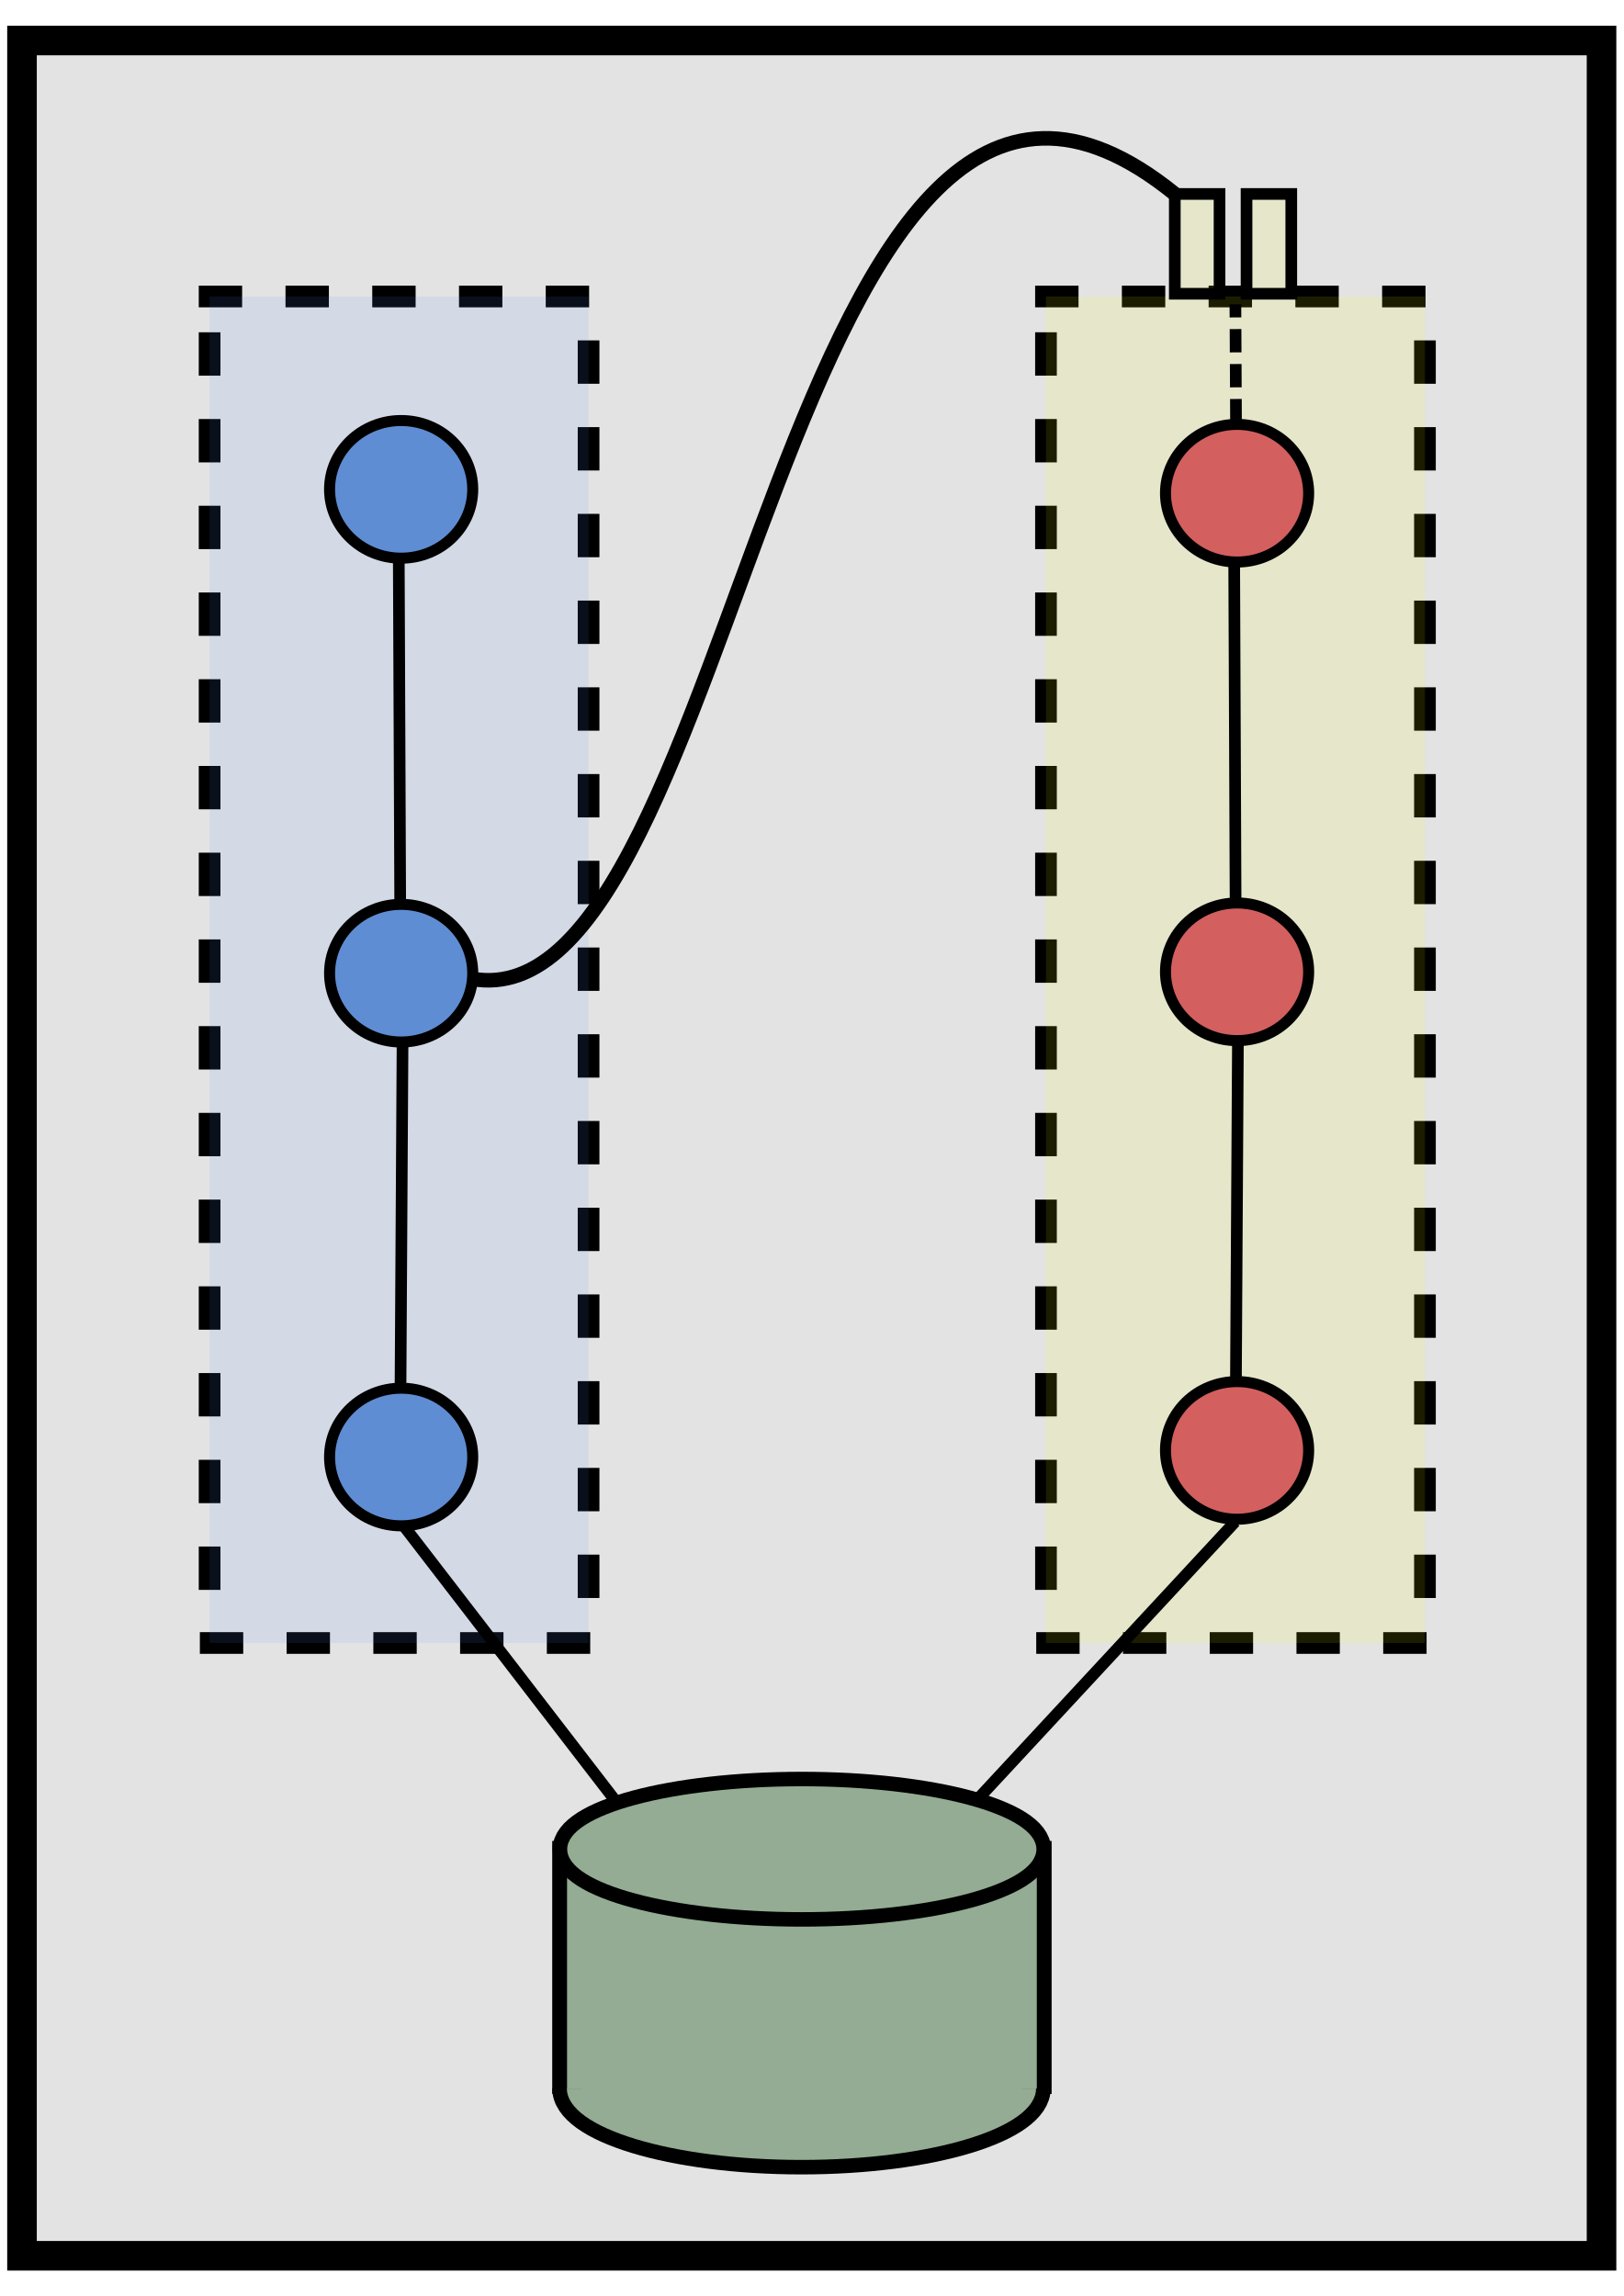
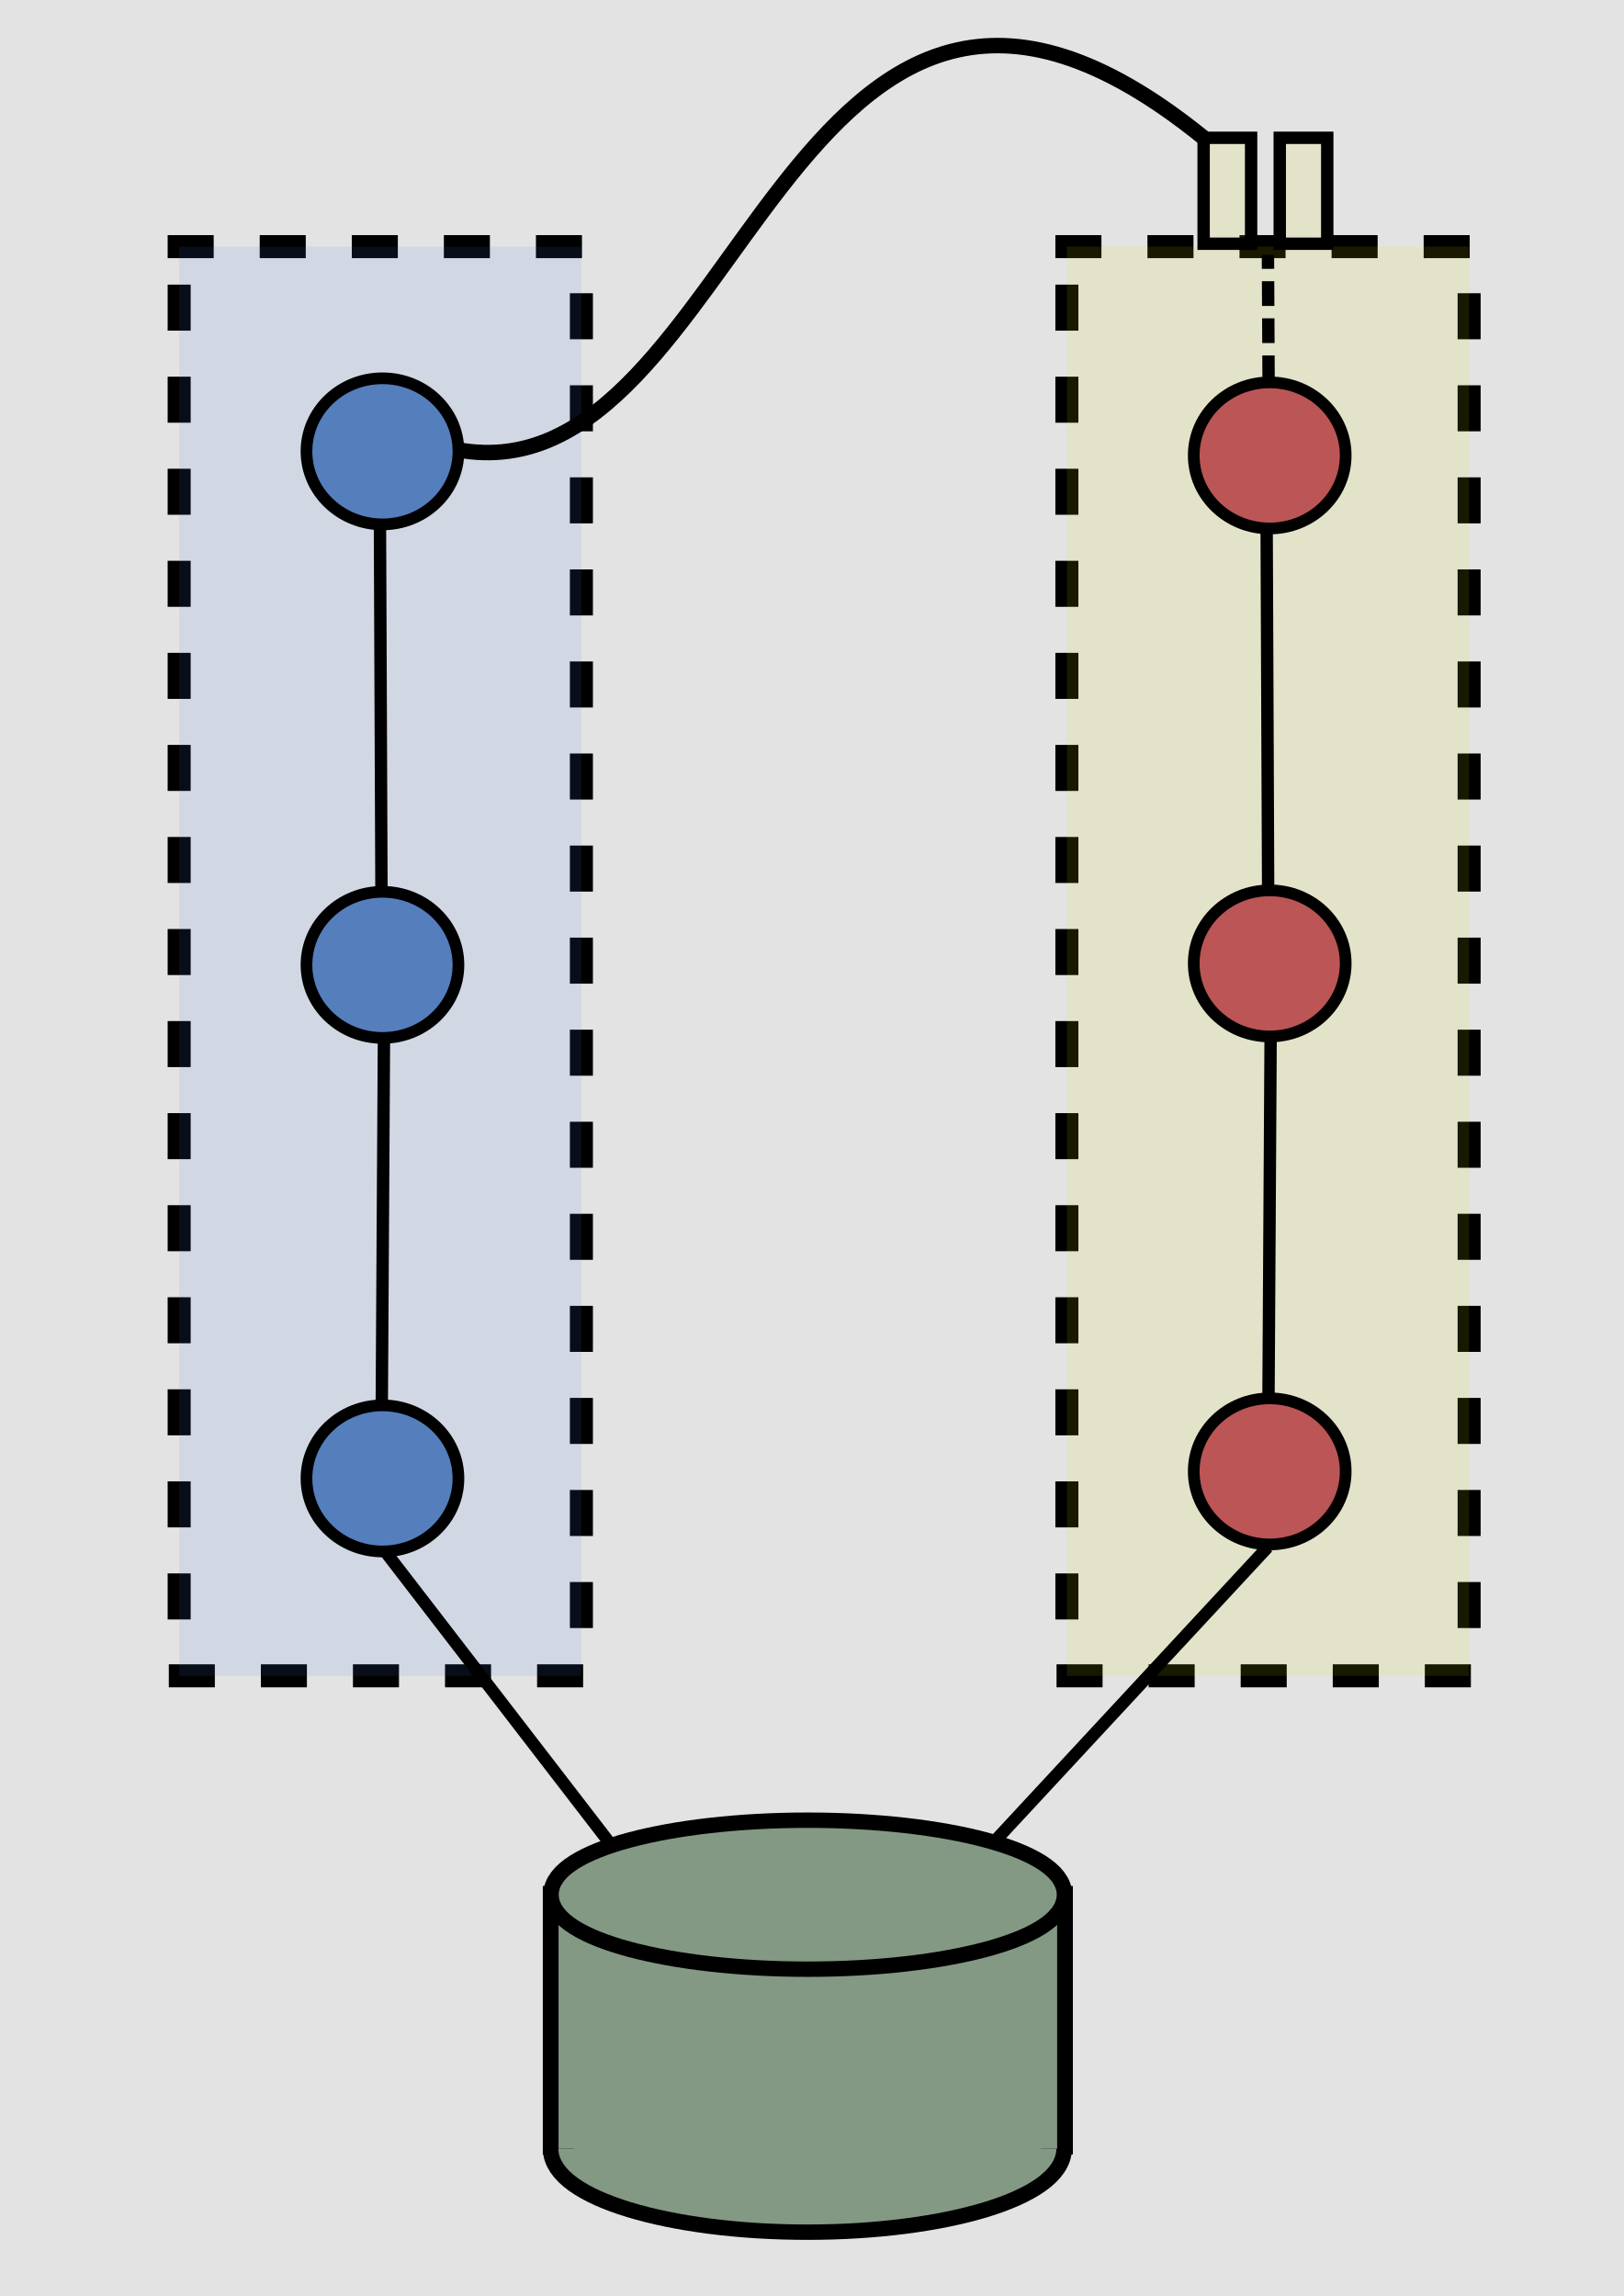
- <svg xmlns="http://www.w3.org/2000/svg" xmlns:ns1="http://www.openswatchbook.org/uri/2009/osb" id="svg1000" version="1.1" viewBox="0 0 210 297" height="297mm" width="210mm">
+ <svg xmlns="http://www.w3.org/2000/svg" xmlns:ns1="http://www.openswatchbook.org/uri/2009/osb" width="210mm" height="297mm" viewBox="0 0 210 297" version="1.1" id="svg1000">
  <defs id="defs994">
-     <linearGradient ns1:paint="gradient" id="linearGradient6808">
-       <stop id="stop6804" offset="0" style="stop-color:#5f8dd3;stop-opacity:1;" />
-       <stop id="stop6806" offset="1" style="stop-color:#d35f5f;stop-opacity:1" />
+     <linearGradient id="linearGradient6808" ns1:paint="gradient">
+       <stop style="stop-color:#5f8dd3;stop-opacity:1;" offset="0" id="stop6804" />
+       <stop style="stop-color:#d35f5f;stop-opacity:1" offset="1" id="stop6806" />
    </linearGradient>
  </defs>
  <g id="layer1">
-     <g transform="matrix(0.9421486,0,0,0.9421486,5.278346,8.294986)" id="g563">
-       <rect style="opacity:1;fill:#000000;fill-opacity:0.11;fill-rule:nonzero;stroke:#000000;stroke-width:4.061;stroke-linecap:square;stroke-linejoin:miter;stroke-miterlimit:8;stroke-dasharray:none;stroke-dashoffset:0;stroke-opacity:1;paint-order:markers stroke fill" id="rect3713" width="216.831" height="304.153" x="-2.582" y="-3.243" />
-       <rect style="opacity:1;fill:#ffff00;fill-opacity:0.11;fill-rule:nonzero;stroke:#000000;stroke-width:2.977;stroke-linecap:square;stroke-linejoin:miter;stroke-miterlimit:8;stroke-dasharray:2.977, 8.931;stroke-dashoffset:0;stroke-opacity:1;paint-order:markers stroke fill" id="rect3713-4-9-1-8" width="52.023" height="184.873" x="137.985" y="31.903" />
-       <rect style="opacity:1;fill:#5599ff;fill-opacity:0.11;fill-rule:nonzero;stroke:#000000;stroke-width:2.977;stroke-linecap:square;stroke-linejoin:miter;stroke-miterlimit:8;stroke-dasharray:2.977, 8.931;stroke-dashoffset:0;stroke-opacity:1;paint-order:markers stroke fill" id="rect3713-4-9-08" width="52.023" height="184.873" x="23.171" y="31.903" />
-       <ellipse style="opacity:1;fill:#5f8dd3;fill-opacity:1;fill-rule:nonzero;stroke:#000000;stroke-width:3.023;stroke-linecap:square;stroke-linejoin:miter;stroke-miterlimit:8;stroke-dasharray:none;stroke-dashoffset:0;stroke-opacity:1;paint-order:markers stroke fill" id="path3715-5-1-19" cx="49.465" cy="58.383" rx="9.071" ry="8.693" />
-       <ellipse style="opacity:1;fill:#5f8dd3;fill-opacity:1;fill-rule:nonzero;stroke:#000000;stroke-width:3.023;stroke-linecap:square;stroke-linejoin:miter;stroke-miterlimit:8;stroke-dasharray:none;stroke-dashoffset:0;stroke-opacity:1;paint-order:markers stroke fill" id="path3715-4-2-2-8" cx="49.465" cy="191.241" rx="9.071" ry="8.693" />
-       <ellipse style="opacity:1;fill:#d35f5f;fill-opacity:1;fill-rule:nonzero;stroke:#000000;stroke-width:3.023;stroke-linecap:square;stroke-linejoin:miter;stroke-miterlimit:8;stroke-dasharray:none;stroke-dashoffset:0;stroke-opacity:1;paint-order:markers stroke fill" id="path3715-9-4-9-2" cx="164.218" cy="58.912" rx="9.071" ry="8.693" />
-       <ellipse style="opacity:1;fill:#5f8dd3;fill-opacity:1;fill-rule:nonzero;stroke:#000000;stroke-width:3.023;stroke-linecap:square;stroke-linejoin:miter;stroke-miterlimit:8;stroke-dasharray:none;stroke-dashoffset:0;stroke-opacity:1;paint-order:markers stroke fill" id="path3715-7-8-0-6" cx="49.465" cy="124.812" rx="9.071" ry="8.693" />
-       <ellipse style="opacity:1;fill:#d35f5f;fill-opacity:1;fill-rule:nonzero;stroke:#000000;stroke-width:3.023;stroke-linecap:square;stroke-linejoin:miter;stroke-miterlimit:8;stroke-dasharray:none;stroke-dashoffset:0;stroke-opacity:1;paint-order:markers stroke fill" id="path3715-44-5-0-02" cx="164.218" cy="124.623" rx="9.071" ry="8.693" />
-       <ellipse style="opacity:1;fill:#d35f5f;fill-opacity:1;fill-rule:nonzero;stroke:#000000;stroke-width:3.023;stroke-linecap:square;stroke-linejoin:miter;stroke-miterlimit:8;stroke-dasharray:none;stroke-dashoffset:0;stroke-opacity:1;paint-order:markers stroke fill" id="path3715-1-9-8-21" cx="164.218" cy="190.334" rx="9.071" ry="8.693" />
-       <path style="fill:none;fill-rule:evenodd;stroke:#000000;stroke-width:2;stroke-linecap:butt;stroke-linejoin:miter;stroke-miterlimit:4;stroke-dasharray:none;stroke-opacity:1" d="M 59.129,125.571 C 96.077,132.419 101.745,-25.863 155.669,17.826" id="path3861-8-56" />
-       <path style="fill:none;fill-rule:evenodd;stroke:#000000;stroke-width:1.6;stroke-linecap:butt;stroke-linejoin:miter;stroke-miterlimit:4;stroke-dasharray:none;stroke-opacity:1" d="m 49.142,68.137 0.193,46.993" id="path3863-3-4" />
-       <path style="fill:none;fill-rule:evenodd;stroke:#000000;stroke-width:1.6;stroke-linecap:butt;stroke-linejoin:miter;stroke-miterlimit:4;stroke-dasharray:none;stroke-opacity:1" d="m 49.717,200.558 29.063,37.751" id="path4076-0" />
-       <path style="fill:none;fill-rule:evenodd;stroke:#000000;stroke-width:1.6;stroke-linecap:butt;stroke-linejoin:miter;stroke-miterlimit:4;stroke-dasharray:none;stroke-opacity:1" d="m 163.948,200.134 -35.484,38.244" id="path4078-85" />
-       <g transform="matrix(0.714134,0,0,0.7076326,301.5059,182.8165)" style="stroke-width:5.627;stroke-miterlimit:8;stroke-dasharray:none" id="g5089-7-9">
-         <path id="path3963-2-9" d="M -322.468,135.482 V 111.651 87.821 l 10.308,-0.037 c 5.669,-0.02 20.444,-0.037 32.832,-0.037 12.388,0 28.709,0.017 36.268,0.037 l 13.744,0.037 v 23.831 23.831" style="fill:#93ac93;fill-opacity:1;stroke:#000000;stroke-width:2.849;stroke-miterlimit:8;stroke-dasharray:none;stroke-opacity:1" />
-         <ellipse style="opacity:1;fill:#93ac93;fill-opacity:1;fill-rule:nonzero;stroke:#000000;stroke-width:5.627;stroke-linecap:square;stroke-linejoin:miter;stroke-miterlimit:8;stroke-dasharray:none;stroke-dashoffset:0;stroke-opacity:1;paint-order:markers stroke fill" id="path4036-99-0" cx="-275.913" cy="88.001" rx="45.096" ry="12.212" />
-         <path id="path4036-9-25-1" d="m -230.884,134.431 c -2e-5,7.653 -20.19,13.857 -45.096,13.857 -24.906,0 -45.096,-6.204 -45.096,-13.857" clip-path="none" style="opacity:1;fill:#93ac93;fill-opacity:1;fill-rule:nonzero;stroke:#000000;stroke-width:5.627;stroke-linecap:butt;stroke-linejoin:miter;stroke-miterlimit:8;stroke-dasharray:none;stroke-dashoffset:0;stroke-opacity:1;paint-order:markers stroke fill" />
-       </g>
-       <path style="fill:none;fill-rule:evenodd;stroke:#000000;stroke-width:1.6;stroke-linecap:butt;stroke-linejoin:miter;stroke-miterlimit:4;stroke-dasharray:none;stroke-opacity:1" d="m 49.655,134.721 -0.28,47.466" id="path3863-3-94-6" />
-       <path style="fill:none;fill-rule:evenodd;stroke:#000000;stroke-width:1.6;stroke-linecap:butt;stroke-linejoin:miter;stroke-miterlimit:4;stroke-dasharray:none;stroke-opacity:1" d="m 163.822,68.521 0.193,46.993" id="path3863-3-2-6" />
-       <path style="fill:none;fill-rule:evenodd;stroke:#000000;stroke-width:1.6;stroke-linecap:butt;stroke-linejoin:miter;stroke-miterlimit:4;stroke-dasharray:none;stroke-opacity:1" d="m 164.335,134.046 -0.28,47.466" id="path3863-3-94-2-7" />
-       <rect style="opacity:1;fill:#ffff00;fill-opacity:0.11;stroke:#000000;stroke-width:1.6;stroke-linecap:butt;stroke-miterlimit:4;stroke-dasharray:none;stroke-opacity:1" id="rect6945" width="6.142" height="13.702" x="155.669" y="17.826" />
-       <rect style="opacity:1;fill:#ffff00;fill-opacity:0.11;stroke:#000000;stroke-width:1.6;stroke-linecap:butt;stroke-miterlimit:4;stroke-dasharray:none;stroke-opacity:1" id="rect6945-1" width="6.142" height="13.702" x="165.516" y="17.826" />
-       <path style="fill:none;stroke:#000000;stroke-width:1.6;stroke-linecap:butt;stroke-linejoin:miter;stroke-miterlimit:4;stroke-dasharray:3.2, 1.6;stroke-dashoffset:0;stroke-opacity:1" d="m 164.072,49.176 -0.084,-16.203" id="path6979" />
+     <rect style="opacity:1;fill:#ffff00;fill-opacity:0.11;fill-rule:nonzero;stroke:#000000;stroke-width:2.977;stroke-linecap:square;stroke-linejoin:miter;stroke-miterlimit:8;stroke-dasharray:2.977,8.931;stroke-dashoffset:0;stroke-opacity:1;paint-order:markers stroke fill" id="rect3713-4-9-1-8" width="52.023" height="184.873" x="137.985" y="31.903" />
+     <rect style="opacity:1;fill:#5599ff;fill-opacity:0.11;fill-rule:nonzero;stroke:#000000;stroke-width:2.977;stroke-linecap:square;stroke-linejoin:miter;stroke-miterlimit:8;stroke-dasharray:2.977,8.931;stroke-dashoffset:0;stroke-opacity:1;paint-order:markers stroke fill" id="rect3713-4-9-08" width="52.023" height="184.873" x="23.171" y="31.903" />
+     <ellipse style="opacity:1;fill:#5f8dd3;fill-opacity:1;fill-rule:nonzero;stroke:#000000;stroke-width:3.023;stroke-linecap:square;stroke-linejoin:miter;stroke-miterlimit:8;stroke-dasharray:none;stroke-dashoffset:0;stroke-opacity:1;paint-order:markers stroke fill" id="path3715-5-1-19" cx="49.465" cy="58.383" rx="9.071" ry="8.693" />
+     <ellipse style="opacity:1;fill:#5f8dd3;fill-opacity:1;fill-rule:nonzero;stroke:#000000;stroke-width:3.023;stroke-linecap:square;stroke-linejoin:miter;stroke-miterlimit:8;stroke-dasharray:none;stroke-dashoffset:0;stroke-opacity:1;paint-order:markers stroke fill" id="path3715-4-2-2-8" cx="49.465" cy="191.241" rx="9.071" ry="8.693" />
+     <ellipse style="opacity:1;fill:#d35f5f;fill-opacity:1;fill-rule:nonzero;stroke:#000000;stroke-width:3.023;stroke-linecap:square;stroke-linejoin:miter;stroke-miterlimit:8;stroke-dasharray:none;stroke-dashoffset:0;stroke-opacity:1;paint-order:markers stroke fill" id="path3715-9-4-9-2" cx="164.218" cy="58.912" rx="9.071" ry="8.693" />
+     <ellipse style="opacity:1;fill:#5f8dd3;fill-opacity:1;fill-rule:nonzero;stroke:#000000;stroke-width:3.023;stroke-linecap:square;stroke-linejoin:miter;stroke-miterlimit:8;stroke-dasharray:none;stroke-dashoffset:0;stroke-opacity:1;paint-order:markers stroke fill" id="path3715-7-8-0-6" cx="49.465" cy="124.812" rx="9.071" ry="8.693" />
+     <ellipse style="opacity:1;fill:#d35f5f;fill-opacity:1;fill-rule:nonzero;stroke:#000000;stroke-width:3.023;stroke-linecap:square;stroke-linejoin:miter;stroke-miterlimit:8;stroke-dasharray:none;stroke-dashoffset:0;stroke-opacity:1;paint-order:markers stroke fill" id="path3715-44-5-0-02" cx="164.218" cy="124.623" rx="9.071" ry="8.693" />
+     <ellipse style="opacity:1;fill:#d35f5f;fill-opacity:1;fill-rule:nonzero;stroke:#000000;stroke-width:3.023;stroke-linecap:square;stroke-linejoin:miter;stroke-miterlimit:8;stroke-dasharray:none;stroke-dashoffset:0;stroke-opacity:1;paint-order:markers stroke fill" id="path3715-1-9-8-21" cx="164.218" cy="190.334" rx="9.071" ry="8.693" />
+     <path style="fill:none;fill-rule:evenodd;stroke:#000000;stroke-width:2;stroke-linecap:butt;stroke-linejoin:miter;stroke-miterlimit:4;stroke-dasharray:none;stroke-opacity:1" d="m 59.129,58.172 c 36.947,6.848 42.616,-84.035 96.54,-40.346" id="path3861-8-56" />
+     <path style="fill:none;fill-rule:evenodd;stroke:#000000;stroke-width:1.6;stroke-linecap:butt;stroke-linejoin:miter;stroke-miterlimit:4;stroke-dasharray:none;stroke-opacity:1" d="m 49.142,68.137 0.193,46.993" id="path3863-3-4" />
+     <path style="fill:none;fill-rule:evenodd;stroke:#000000;stroke-width:1.6;stroke-linecap:butt;stroke-linejoin:miter;stroke-miterlimit:4;stroke-dasharray:none;stroke-opacity:1" d="m 49.717,200.558 29.063,37.751" id="path4076-0" />
+     <path style="fill:none;fill-rule:evenodd;stroke:#000000;stroke-width:1.6;stroke-linecap:butt;stroke-linejoin:miter;stroke-miterlimit:4;stroke-dasharray:none;stroke-opacity:1" d="m 163.948,200.134 -35.484,38.244" id="path4078-85" />
+     <g transform="matrix(0.714134,0,0,0.7076326,301.5059,182.8165)" style="stroke-width:5.627;stroke-miterlimit:8;stroke-dasharray:none" id="g5089-7-9">
+       <path id="path3963-2-9" d="M -322.468,135.482 V 111.651 87.821 l 10.308,-0.037 c 5.669,-0.02 20.444,-0.037 32.832,-0.037 12.388,0 28.709,0.017 36.268,0.037 l 13.744,0.037 v 23.831 23.831" style="fill:#93ac93;fill-opacity:1;stroke:#000000;stroke-width:2.849;stroke-miterlimit:8;stroke-dasharray:none;stroke-opacity:1" />
+       <ellipse style="opacity:1;fill:#93ac93;fill-opacity:1;fill-rule:nonzero;stroke:#000000;stroke-width:5.627;stroke-linecap:square;stroke-linejoin:miter;stroke-miterlimit:8;stroke-dasharray:none;stroke-dashoffset:0;stroke-opacity:1;paint-order:markers stroke fill" id="path4036-99-0" cx="-275.913" cy="88.001" rx="45.096" ry="12.212" />
+       <path id="path4036-9-25-1" d="m -230.884,134.431 c -2e-5,7.653 -20.19,13.857 -45.096,13.857 -24.906,0 -45.096,-6.204 -45.096,-13.857" clip-path="none" style="opacity:1;fill:#93ac93;fill-opacity:1;fill-rule:nonzero;stroke:#000000;stroke-width:5.627;stroke-linecap:butt;stroke-linejoin:miter;stroke-miterlimit:8;stroke-dasharray:none;stroke-dashoffset:0;stroke-opacity:1;paint-order:markers stroke fill" />
    </g>
+     <path style="fill:none;fill-rule:evenodd;stroke:#000000;stroke-width:1.6;stroke-linecap:butt;stroke-linejoin:miter;stroke-miterlimit:4;stroke-dasharray:none;stroke-opacity:1" d="m 49.655,134.721 -0.28,47.466" id="path3863-3-94-6" />
+     <path style="fill:none;fill-rule:evenodd;stroke:#000000;stroke-width:1.6;stroke-linecap:butt;stroke-linejoin:miter;stroke-miterlimit:4;stroke-dasharray:none;stroke-opacity:1" d="m 163.822,68.521 0.193,46.993" id="path3863-3-2-6" />
+     <path style="fill:none;fill-rule:evenodd;stroke:#000000;stroke-width:1.6;stroke-linecap:butt;stroke-linejoin:miter;stroke-miterlimit:4;stroke-dasharray:none;stroke-opacity:1" d="m 164.335,134.046 -0.28,47.466" id="path3863-3-94-2-7" />
+     <rect style="opacity:1;fill:#ffff00;fill-opacity:0.11;stroke:#000000;stroke-width:1.6;stroke-linecap:butt;stroke-miterlimit:4;stroke-dasharray:none;stroke-opacity:1" id="rect6945" width="6.142" height="13.702" x="155.669" y="17.826" />
+     <rect style="opacity:1;fill:#ffff00;fill-opacity:0.11;stroke:#000000;stroke-width:1.6;stroke-linecap:butt;stroke-miterlimit:4;stroke-dasharray:none;stroke-opacity:1" id="rect6945-1" width="6.142" height="13.702" x="165.516" y="17.826" />
+     <path style="fill:none;stroke:#000000;stroke-width:1.6;stroke-linecap:butt;stroke-linejoin:miter;stroke-miterlimit:4;stroke-dasharray:3.2, 1.6;stroke-dashoffset:0;stroke-opacity:1" d="m 164.072,49.176 -0.084,-16.203" id="path6979" />
+     <rect style="opacity:1;fill:#000000;fill-opacity:0.11;fill-rule:nonzero;stroke:#000000;stroke-width:4.061;stroke-linecap:square;stroke-linejoin:miter;stroke-miterlimit:8;stroke-dasharray:none;stroke-dashoffset:0;stroke-opacity:1;paint-order:markers stroke fill" id="rect3713" width="216.831" height="304.153" x="-2.582" y="-3.243" />
  </g>
</svg>
